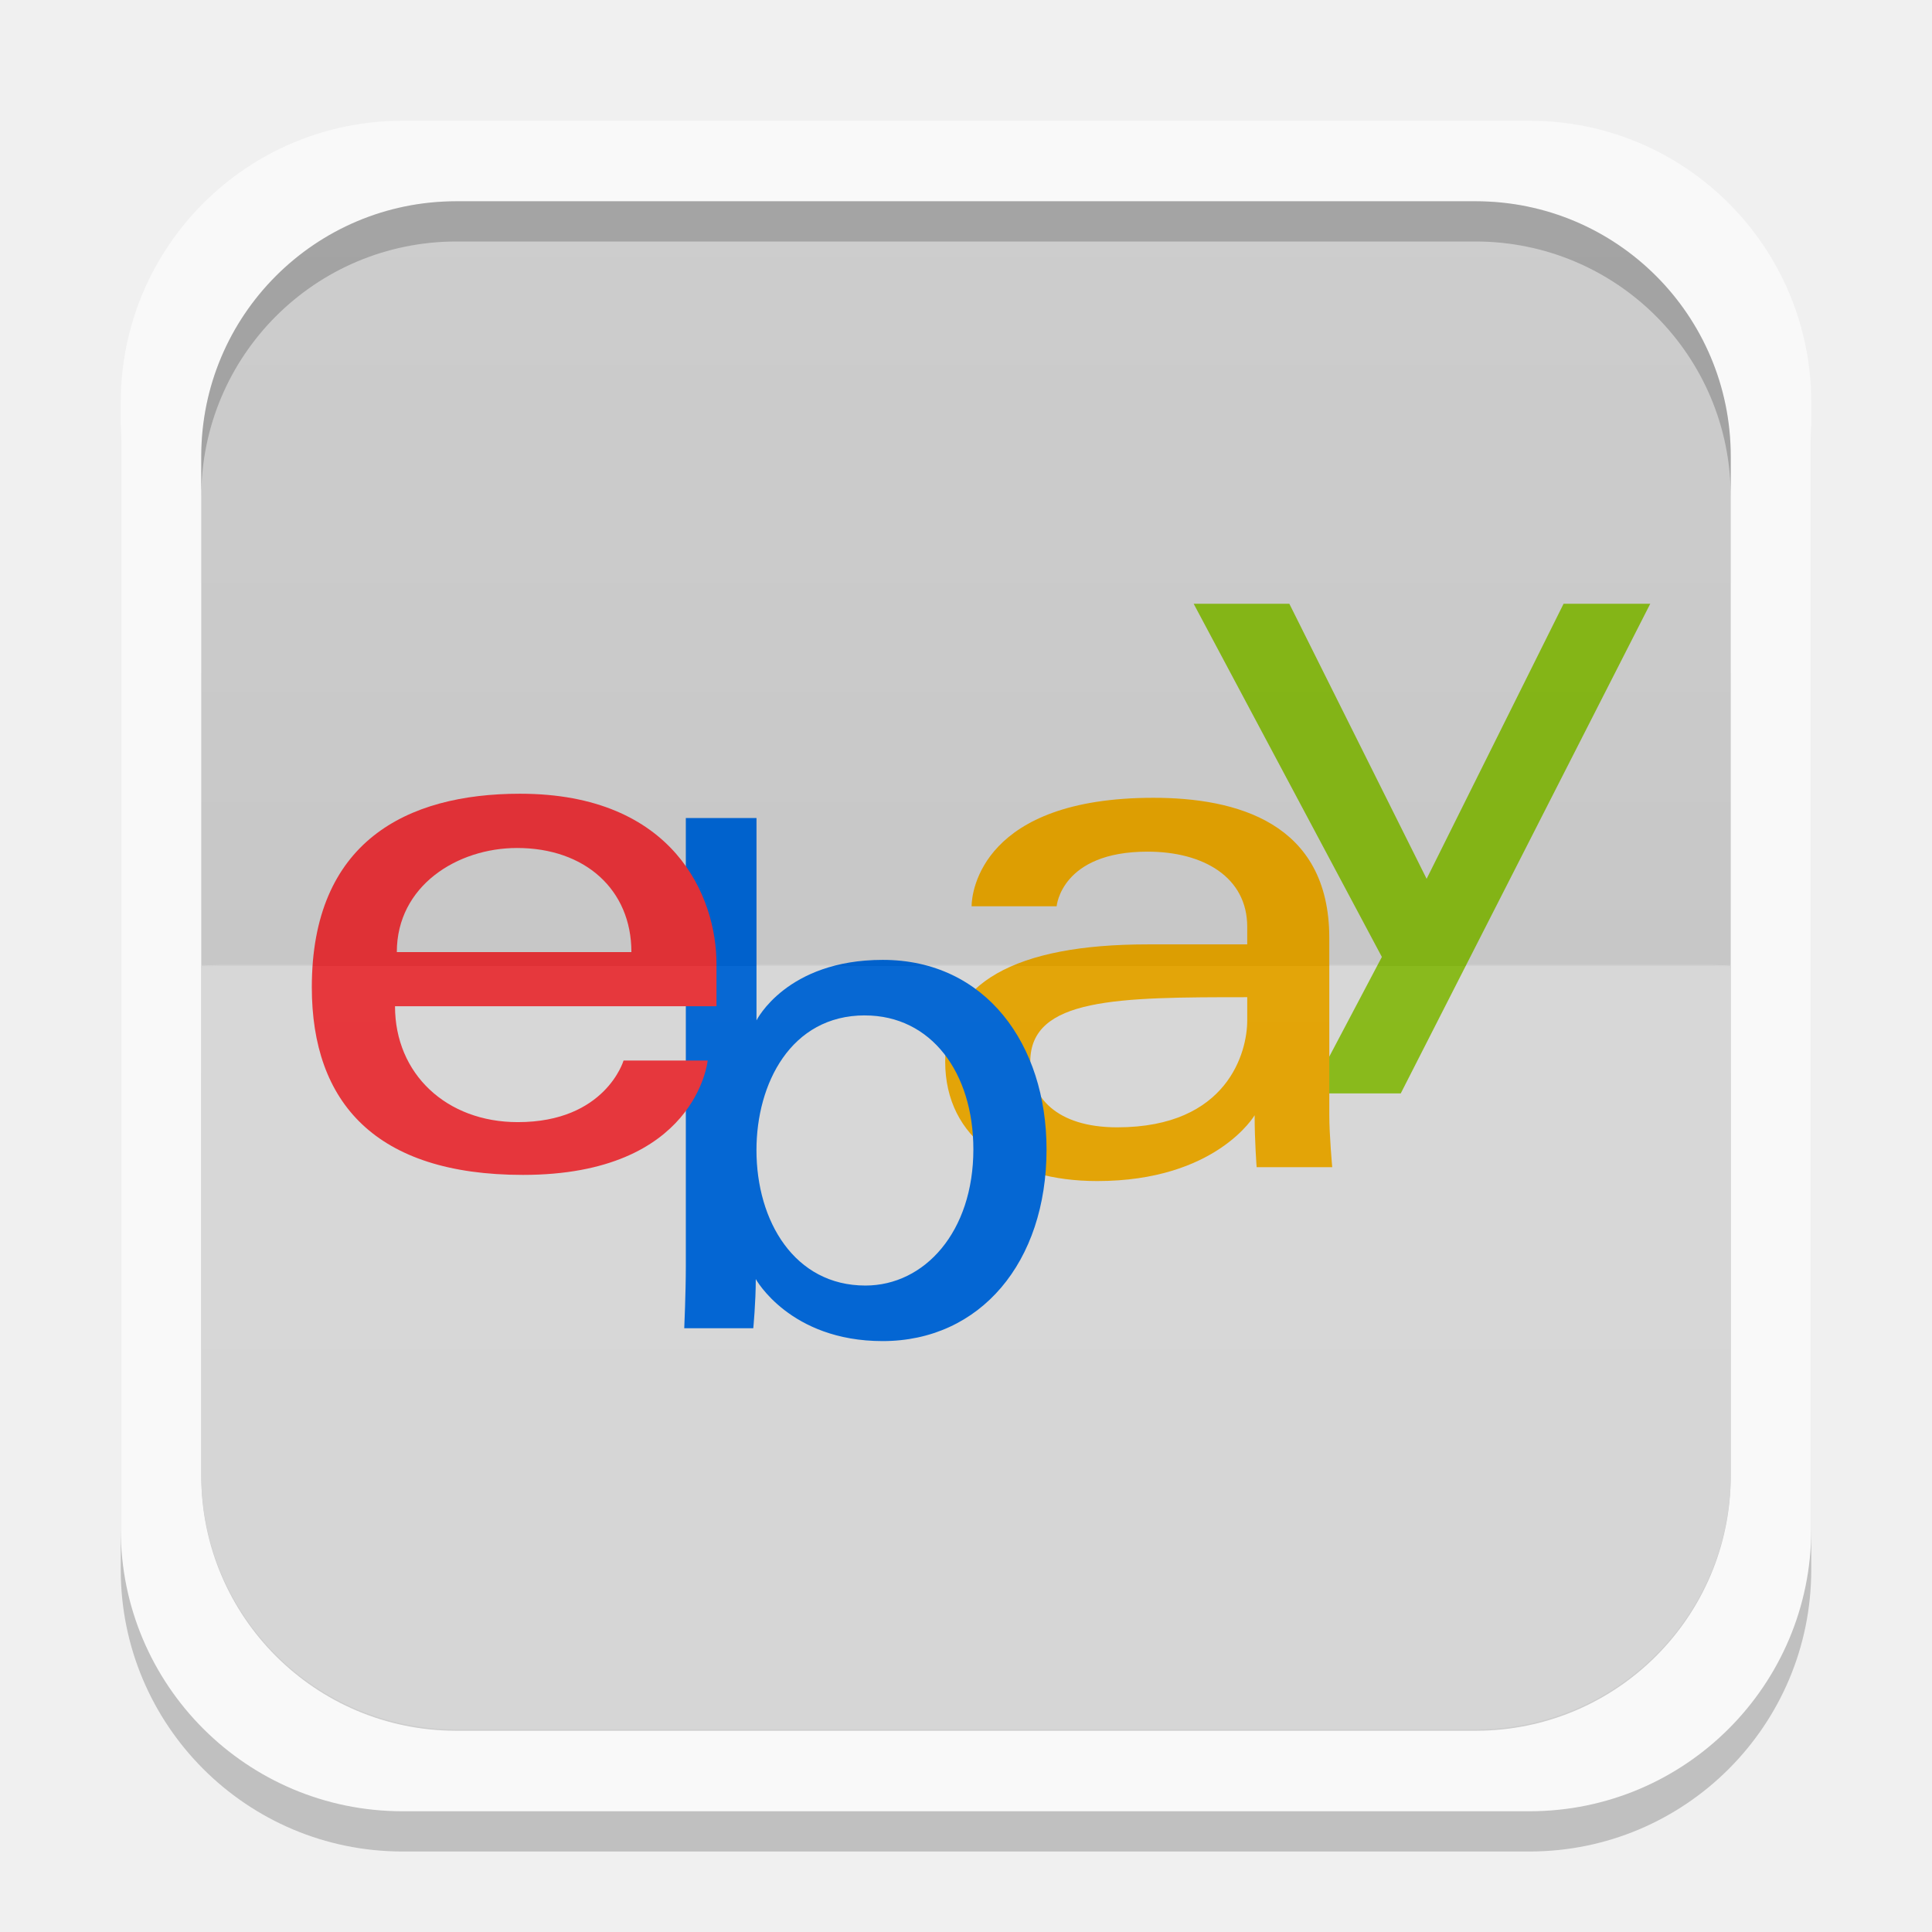
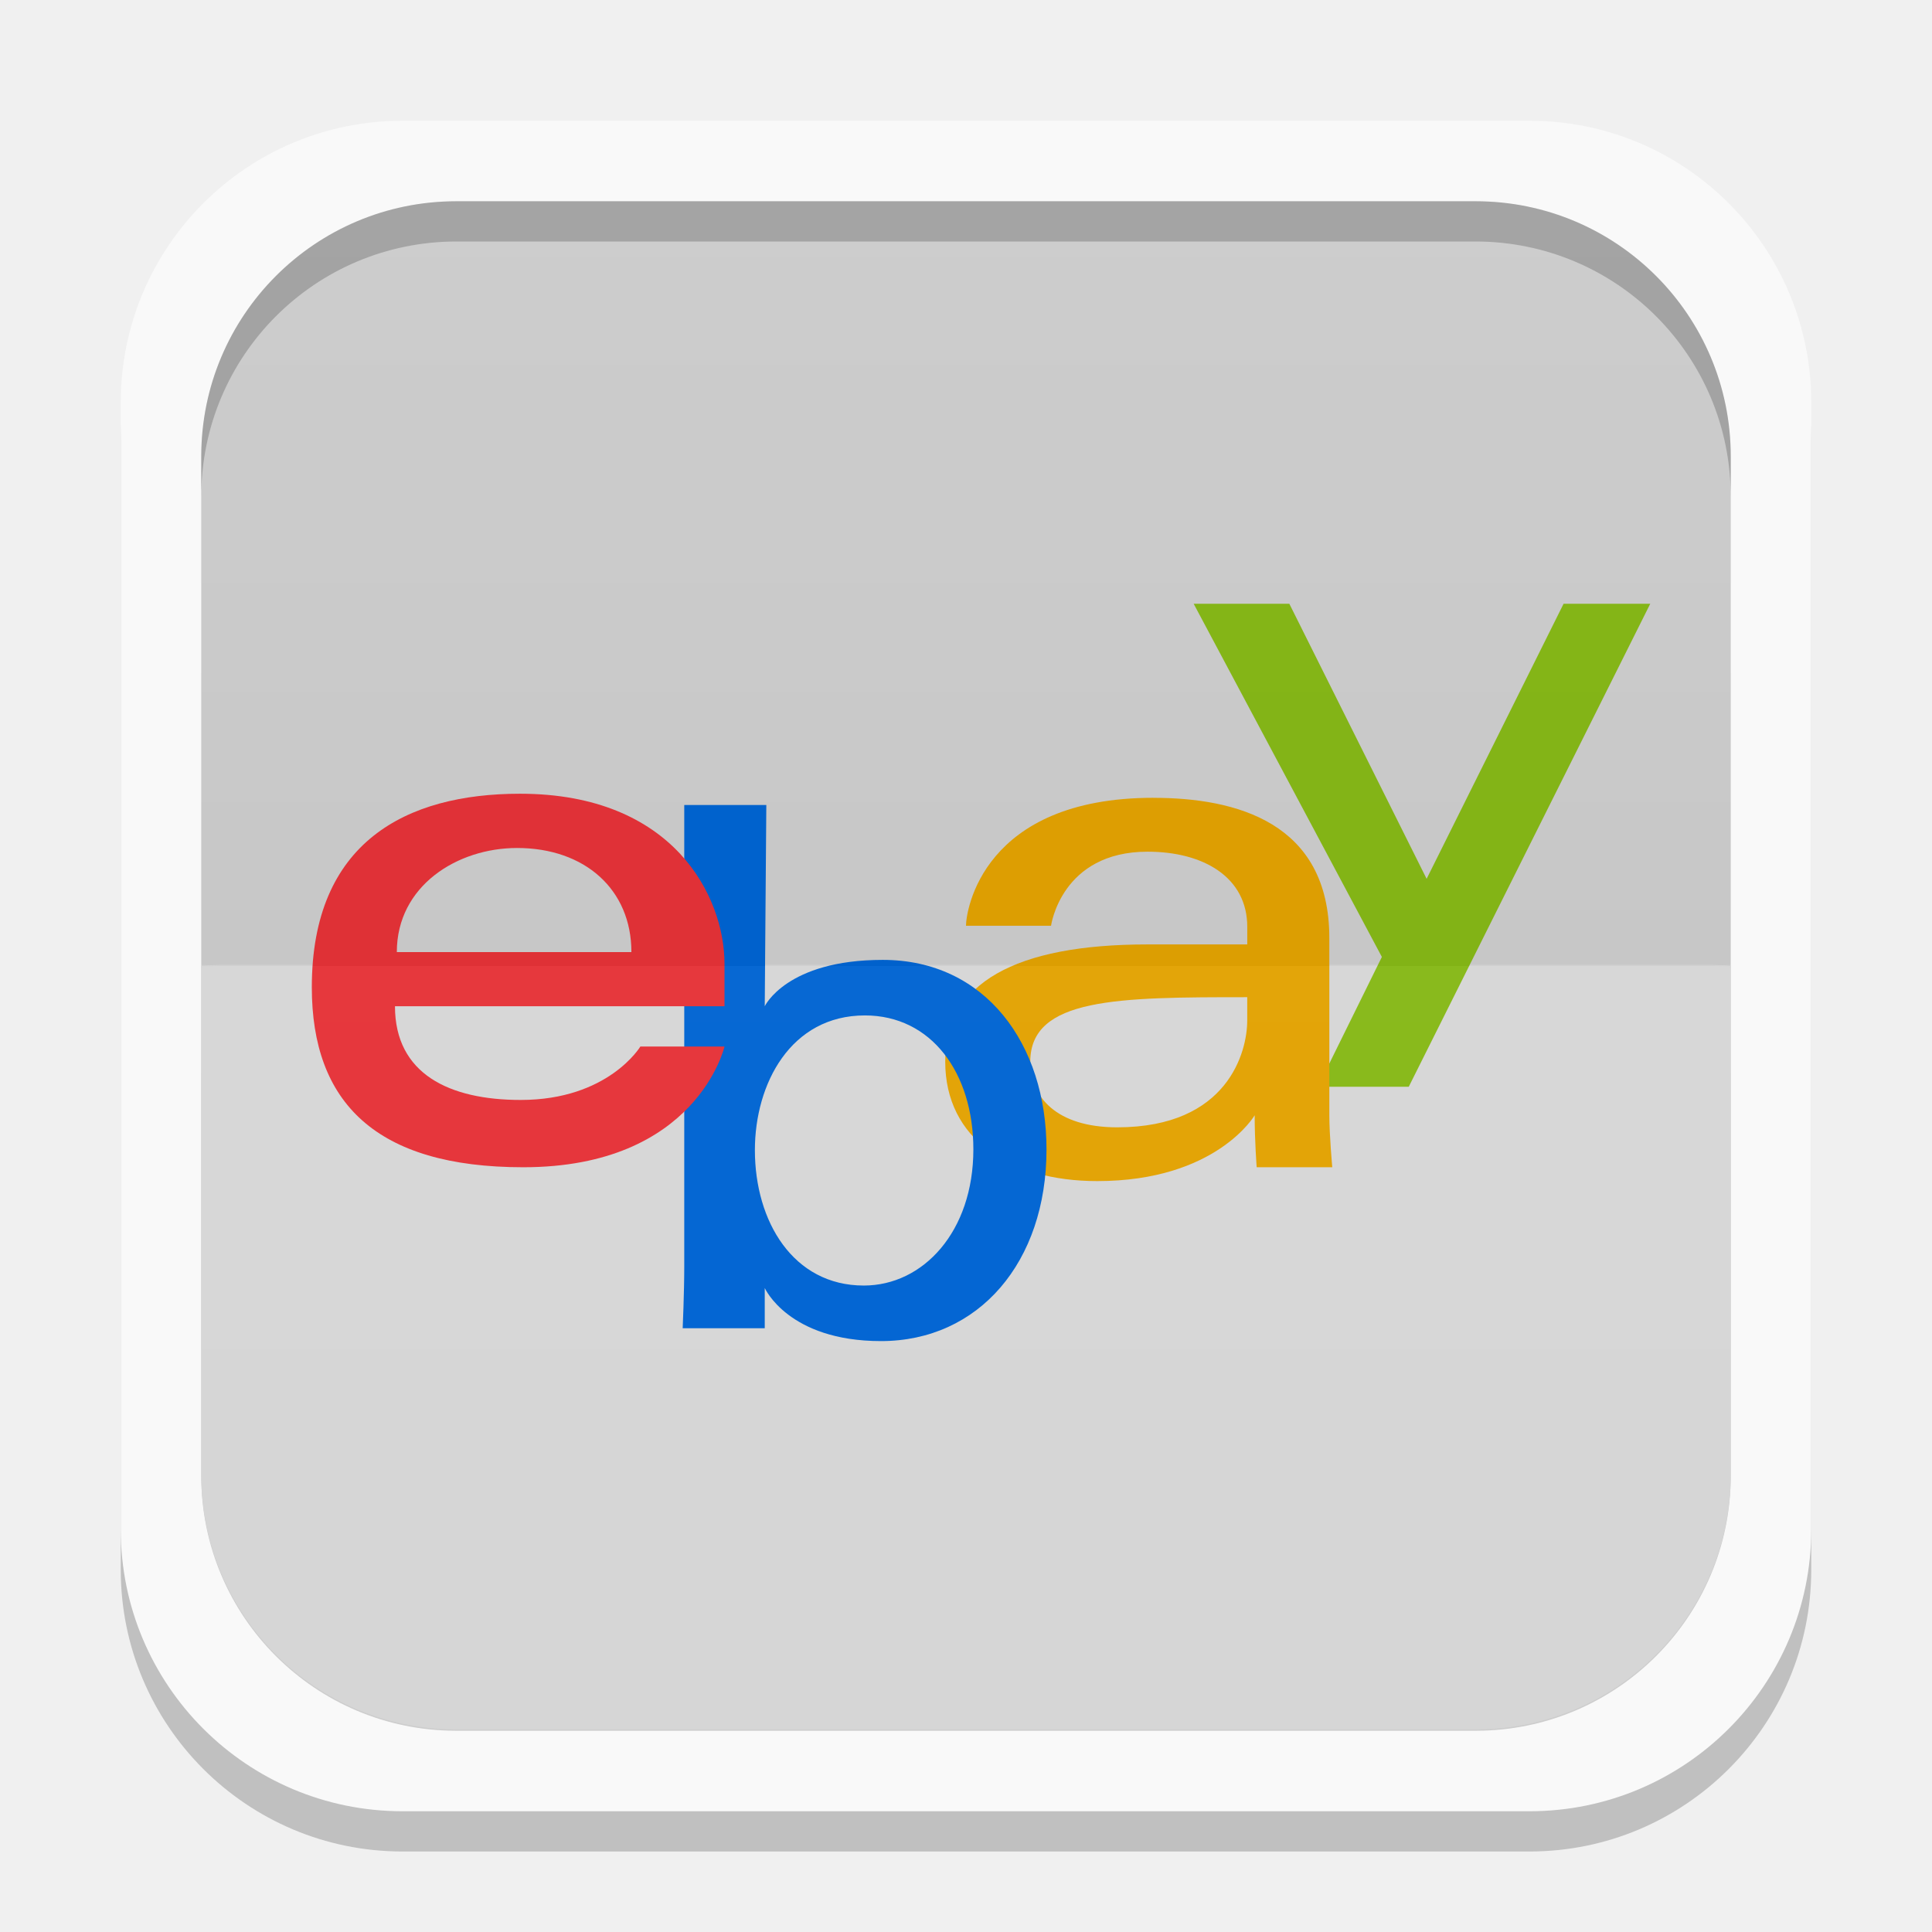
<svg xmlns="http://www.w3.org/2000/svg" xmlns:xlink="http://www.w3.org/1999/xlink" width="48" height="48" id="svg2" version="1.1">
  <defs id="defs4">
    <linearGradient id="linearGradient3833">
      <stop style="stop-color:#000000;stop-opacity:1;" offset="0" id="stop3835" />
      <stop style="stop-color:#000000;stop-opacity:0;" offset="1" id="stop3837" />
    </linearGradient>
    <linearGradient id="linearGradient3816">
      <stop id="stop3818" offset="0" style="stop-color:#ffffff;stop-opacity:1;" />
      <stop id="stop3820" offset="1" style="stop-color:#ffffff;stop-opacity:0;" />
    </linearGradient>
    <linearGradient id="linearGradient3789">
      <stop style="stop-color:#000000;stop-opacity:1;" offset="0" id="stop3791" />
      <stop style="stop-color:#000000;stop-opacity:0;" offset="1" id="stop3793" />
    </linearGradient>
    <linearGradient x2="0" gradientUnits="userSpaceOnUse" y2="267.598" y1="279.088" id="linearGradient4075" xlink:href="#linearGradient4460" gradientTransform="matrix(1.10528,0,0,1.10528,-134.2829,-295.7706)" />
    <linearGradient id="linearGradient4460">
      <stop id="stop17" style="stop-color:#cb3223" offset="0" />
      <stop id="stop19" style="stop-color:#e16913" offset="1" />
    </linearGradient>
    <linearGradient x2="10.16" gradientUnits="userSpaceOnUse" x1="3.387" id="linearGradient4030" xlink:href="#linearGradient4460-3" gradientTransform="translate(0,1e-5)" />
    <linearGradient id="linearGradient4460-3">
      <stop id="stop11" style="stop-color:#f9d7c6" offset="0" />
      <stop id="stop13" style="stop-color:#f9f9ff" offset="1" />
    </linearGradient>
    <clipPath id="clipPath6" clipPathUnits="userSpaceOnUse">
      <path id="path8" d="M -670.14,51.863 L -114.616,405.003 L -257.111,510.326 L -514.221,-71.013 L -670.14,51.863 z" style="fill:#fff;fill-rule:evenodd" />
    </clipPath>
    <linearGradient xlink:href="#linearGradient4460" id="linearGradient3837" gradientUnits="userSpaceOnUse" gradientTransform="matrix(1.10528,0,0,1.10528,-134.2829,-295.7706)" y1="279.088" x2="0" y2="267.598" />
    <linearGradient xlink:href="#linearGradient4460" id="linearGradient3842" gradientUnits="userSpaceOnUse" gradientTransform="matrix(3.916346,0,0,3.916346,-416.9212,-49.09352)" y1="279.088" x2="0" y2="267.598" />
    <linearGradient xlink:href="#linearGradient4460" id="linearGradient3851" x1="535.501" y1="1357.267" x2="535.501" y2="1116.021" gradientUnits="userSpaceOnUse" />
    <linearGradient xlink:href="#linearGradient4460" id="linearGradient3853" gradientUnits="userSpaceOnUse" x1="535.501" y1="1357.267" x2="535.501" y2="1116.021" />
    <linearGradient xlink:href="#linearGradient3789" id="linearGradient3799" gradientUnits="userSpaceOnUse" x1="25" y1="1004.362" x2="25" y2="1028.362" gradientTransform="matrix(1,0,0,-1,86,2032.724)" />
    <linearGradient xlink:href="#linearGradient3816" id="linearGradient3814" gradientUnits="userSpaceOnUse" gradientTransform="translate(86,24)" x1="25" y1="1004.362" x2="25" y2="1028.362" />
    <radialGradient xlink:href="#linearGradient3833" id="radialGradient3839" cx="24" cy="1028.362" fx="24" fy="1028.362" r="24" gradientUnits="userSpaceOnUse" />
    <linearGradient y2="1028.362" x2="25" y1="1004.362" x1="25" gradientTransform="matrix(0.2822222,0,0,0.2822222,13.54667,-276.68)" gradientUnits="userSpaceOnUse" id="linearGradient3111" xlink:href="#linearGradient3816-1" />
    <linearGradient y2="1028.362" x2="25" y1="1004.362" x1="25" gradientTransform="matrix(0.2822222,0,0,-0.2822222,25.96443,290.2267)" gradientUnits="userSpaceOnUse" id="linearGradient3108" xlink:href="#linearGradient3789-3" />
    <linearGradient id="linearGradient3833-9">
      <stop style="stop-color:#000000;stop-opacity:1;" offset="0" id="stop3835-9" />
      <stop style="stop-color:#000000;stop-opacity:0;" offset="1" id="stop3837-0" />
    </linearGradient>
    <linearGradient id="linearGradient3816-1">
      <stop id="stop3818-9" offset="0" style="stop-color:#ffffff;stop-opacity:1;" />
      <stop id="stop3820-0" offset="1" style="stop-color:#ffffff;stop-opacity:0;" />
    </linearGradient>
    <linearGradient id="linearGradient3789-3">
      <stop style="stop-color:#000000;stop-opacity:1;" offset="0" id="stop3791-1" />
      <stop style="stop-color:#000000;stop-opacity:0;" offset="1" id="stop3793-3" />
    </linearGradient>
    <linearGradient x2="0" gradientUnits="userSpaceOnUse" y2="267.598" y1="279.088" id="linearGradient4075-2" xlink:href="#linearGradient4460-36" gradientTransform="matrix(1.10528,0,0,1.10528,-134.2829,-295.7706)" />
    <linearGradient id="linearGradient4460-36">
      <stop id="stop17-2" style="stop-color:#cb3223" offset="0" />
      <stop id="stop19-5" style="stop-color:#e16913" offset="1" />
    </linearGradient>
    <linearGradient x2="10.16" gradientUnits="userSpaceOnUse" x1="3.387" id="linearGradient4030-0" xlink:href="#linearGradient4460-3-4" gradientTransform="translate(0,1e-5)" />
    <linearGradient id="linearGradient4460-3-4">
      <stop id="stop11-6" style="stop-color:#f9d7c6" offset="0" />
      <stop id="stop13-4" style="stop-color:#f9f9ff" offset="1" />
    </linearGradient>
    <clipPath id="clipPath6-2" clipPathUnits="userSpaceOnUse">
      <path id="path8-8" d="M -670.14,51.863 L -114.616,405.003 L -257.111,510.326 L -514.221,-71.013 L -670.14,51.863 z" style="fill:#fff;fill-rule:evenodd" />
    </clipPath>
    <linearGradient xlink:href="#linearGradient4460-36" id="linearGradient3837-8" gradientUnits="userSpaceOnUse" gradientTransform="matrix(1.10528,0,0,1.10528,-134.2829,-295.7706)" y1="279.088" x2="0" y2="267.598" />
    <linearGradient xlink:href="#linearGradient4460-36" id="linearGradient3842-3" gradientUnits="userSpaceOnUse" gradientTransform="matrix(3.916346,0,0,3.916346,-416.9212,-49.09352)" y1="279.088" x2="0" y2="267.598" />
    <linearGradient xlink:href="#linearGradient4460-36" id="linearGradient3851-1" x1="535.501" y1="1357.267" x2="535.501" y2="1116.021" gradientUnits="userSpaceOnUse" />
    <linearGradient xlink:href="#linearGradient4460-36" id="linearGradient3853-4" gradientUnits="userSpaceOnUse" x1="535.501" y1="1357.267" x2="535.501" y2="1116.021" />
    <linearGradient xlink:href="#linearGradient3789-3" id="linearGradient3799-2" gradientUnits="userSpaceOnUse" x1="25" y1="1004.362" x2="25" y2="1028.362" gradientTransform="matrix(1,0,0,-1,0,2032.724)" />
    <linearGradient xlink:href="#linearGradient3816-1" id="linearGradient3814-8" gradientUnits="userSpaceOnUse" gradientTransform="translate(0,24)" x1="25" y1="1004.362" x2="25" y2="1028.362" />
    <radialGradient xlink:href="#linearGradient3833-9" id="radialGradient3839-7" cx="24" cy="1028.362" fx="24" fy="1028.362" r="24" gradientUnits="userSpaceOnUse" />
    <linearGradient gradientTransform="matrix(0.2822222,0,0,0.2822222,14.67555,0)" y2="48" x2="25" y1="24" x1="25" gradientUnits="userSpaceOnUse" id="linearGradient3818" xlink:href="#linearGradient3807" />
    <linearGradient gradientTransform="matrix(0.2822222,0,0,0.2822222,5e-7,-6.3e-6)" y2="48" x2="25" y1="24" x1="25" gradientUnits="userSpaceOnUse" id="linearGradient3814-3" xlink:href="#linearGradient3794" />
    <linearGradient gradientTransform="matrix(-0.2822222,0,0,-0.2822222,13.54667,13.54667)" gradientUnits="userSpaceOnUse" y2="48" x2="25" y1="24" x1="25" id="linearGradient3809" xlink:href="#linearGradient3807" />
    <linearGradient y2="7" x2="11" y1="28" x1="28" gradientTransform="matrix(0.2822222,0,0,0.2822222,-15.24,0)" gradientUnits="userSpaceOnUse" id="linearGradient3024" xlink:href="#linearGradient3807" />
    <linearGradient gradientTransform="matrix(0.2822222,0,0,0.2822222,-15.24,0)" y2="44" x2="42" y1="28" x1="28" gradientUnits="userSpaceOnUse" id="linearGradient3817" xlink:href="#linearGradient3794" />
    <linearGradient gradientTransform="scale(0.2822222,0.2822222)" gradientUnits="userSpaceOnUse" y2="7" x2="11" y1="28" x1="28" id="linearGradient3813" xlink:href="#linearGradient3807" />
    <linearGradient gradientUnits="userSpaceOnUse" y2="44" x2="42" y1="28" x1="28" id="linearGradient3800" xlink:href="#linearGradient3794" />
    <clipPath clipPathUnits="userSpaceOnUse" id="clipPath3785">
      <rect width="20" x="1" y="1" rx="2" height="20" style="fill:#fff;fill-rule:evenodd" id="rect3787" />
    </clipPath>
    <clipPath clipPathUnits="userSpaceOnUse" id="clipPath3789">
      <rect width="84" x="6" y="6" rx="6" height="84" style="fill:#fff" id="rect3791" />
    </clipPath>
    <clipPath clipPathUnits="userSpaceOnUse" id="clipPath3793">
      <path d="M 54.1,12.5 12.9,54.7 C -2.7,70.3 23,69 32.3,74.9 36.6,77.7 18.5,81.3 22.2,85 c 3.6,3.7 21.7,7.1 25.3,10.7 3.6,3.7 -7.3,7.6 -3.7,11.3 3.5,3.7 11.9,0.2 13.4,8.6 1.1,6.2 15.4,3.1 21.8,-2.2 4,-3.4 -6.9,-3.4 -3.3,-7.1 9,-9.1 17,-4.1 20.3,-12.5 1.8,-4.5 -13.6,-7.7 -9.5,-10.6 9.8,-6.9 45.8,-10.4 29.2,-27 L 73,12.5 c -5.3,-5 -14,-5 -18.9,0 z m -9.9,64.7 c 0.9,0 30.8,4 19.3,7.1 -4.4,1.2 -24.6,-7.1 -19.3,-7.1 z m 57.2,16.6 c 0,2.1 16.3,3.3 15.4,-0.5 -1.3,-6.4 -13.6,-5.9 -15.4,0.5 z m -69.5,11.1 c 3.7,3.2 9.3,-0.7 11.1,-5.2 -3.6,-4.7 -16.9,0.3 -11.1,5.2 z m 67.5,-6.7 c -4.6,4.2 0.8,8.6 5.3,5.7 1.2,-0.8 -0.1,-4.7 -5.3,-5.7 z" id="path3795" />
    </clipPath>
    <clipPath clipPathUnits="userSpaceOnUse" id="clipPath3797">
      <rect width="96" x="-100" y="-0" height="96" style="fill:#fff" id="rect3799" />
    </clipPath>
    <clipPath clipPathUnits="userSpaceOnUse" id="clipPath3801">
      <path d="M 95.311,352.545 L 476.403,352.545 L 476.403,71.423 L 95.311,71.423 L 95.311,352.545 z" id="path3803" />
    </clipPath>
    <clipPath clipPathUnits="userSpaceOnUse" id="clipPath3805">
      <path d="M 93.311,354.545 L 478.511,354.545 L 478.511,69.185 L 93.311,69.185 L 93.311,354.545 z" id="path3807" />
    </clipPath>
    <clipPath clipPathUnits="userSpaceOnUse" id="clipPath3809">
      <path d="M 93.311,69.185 L 478.511,69.185 L 478.511,354.545 L 93.311,354.545 L 93.311,69.185 z" id="path3811" />
    </clipPath>
    <clipPath clipPathUnits="userSpaceOnUse" id="clipPath3813">
      <path d="M 92.311,355.545 L 479.511,355.545 L 479.511,68.185 L 92.311,68.185 L 92.311,355.545 z" id="path3815" />
    </clipPath>
    <linearGradient y2="268.33" x2="0" y1="279.096" gradientTransform="matrix(1.078933,0,0,1.078933,-130.9204,-288.5589)" gradientUnits="userSpaceOnUse" id="linearGradient3010" xlink:href="#linearGradient4460-5" />
    <linearGradient gradientUnits="userSpaceOnUse" x2="12.7" x1=".847" id="linearGradient3830" xlink:href="#linearGradient3824" />
    <linearGradient x2="0" gradientUnits="userSpaceOnUse" y2="268.33" y1="279.096" id="linearGradient3835" xlink:href="#linearGradient4460-5" gradientTransform="matrix(1.09524,0,0,1.09524,-133.0018,-293.022)" />
    <linearGradient id="linearGradient3824">
      <stop id="stop12" style="stop-color:#2a94c8" offset="0" />
      <stop id="stop14" style="stop-color:#e35472" offset=".519" />
      <stop id="stop16" style="stop-color:#e68031" offset="1" />
    </linearGradient>
    <linearGradient id="linearGradient4460-5">
      <stop id="stop7" style="stop-color:#2d2d2d;stop-opacity:1;" offset="0" />
      <stop id="stop9" style="stop-color:#333333;stop-opacity:1;" offset="1" />
    </linearGradient>
    <linearGradient id="linearGradient3794">
      <stop id="stop3796" offset="0" style="stop-color:#ffffff;stop-opacity:1;" />
      <stop id="stop3798" offset="1" style="stop-color:#ffffff;stop-opacity:0;" />
    </linearGradient>
    <linearGradient id="linearGradient3807">
      <stop id="stop3809" offset="0" style="stop-color:#000000;stop-opacity:1;" />
      <stop id="stop3811" offset="1" style="stop-color:#000000;stop-opacity:0;" />
    </linearGradient>
    <linearGradient xlink:href="#linearGradient3807" id="linearGradient3177" gradientUnits="userSpaceOnUse" gradientTransform="matrix(-1,0,0,-1,48,1052.362)" x1="25" y1="24" x2="25" y2="48" />
    <linearGradient xlink:href="#linearGradient3794" id="linearGradient3181" gradientUnits="userSpaceOnUse" gradientTransform="translate(1.7289841e-6,1004.362)" x1="25" y1="24" x2="25" y2="48" />
    <linearGradient xlink:href="#linearGradient3816-1" id="linearGradient3981" x1="24" y1="1028.362" x2="24" y2="1047.362" gradientUnits="userSpaceOnUse" />
    <linearGradient xlink:href="#linearGradient3833-9" id="linearGradient3985" gradientUnits="userSpaceOnUse" x1="24" y1="1028.362" x2="24" y2="1047.362" gradientTransform="matrix(1,0,0,-1,0,2056.724)" />
    <linearGradient gradientTransform="translate(0,-1004.362)" y2="1047.362" x2="24" y1="1028.362" x1="24" gradientUnits="userSpaceOnUse" id="linearGradient3111-7" xlink:href="#linearGradient3816-1-1" />
    <linearGradient id="linearGradient3816-1-1">
      <stop id="stop3818-9-1" offset="0" style="stop-color:#ffffff;stop-opacity:1;" />
      <stop id="stop3820-0-9" offset="1" style="stop-color:#ffffff;stop-opacity:0;" />
    </linearGradient>
    <linearGradient xlink:href="#linearGradient3833-9-0" id="linearGradient3985-4" gradientUnits="userSpaceOnUse" x1="24" y1="1028.362" x2="24" y2="1047.362" gradientTransform="matrix(1,0,0,-1,0,1052.362)" />
    <linearGradient id="linearGradient3833-9-0">
      <stop style="stop-color:#000000;stop-opacity:1;" offset="0" id="stop3835-9-6" />
      <stop style="stop-color:#000000;stop-opacity:0;" offset="1" id="stop3837-0-1" />
    </linearGradient>
  </defs>
  <g id="layer3">
    <rect ry="7" rx="7" y="4" x="3" height="42" width="42" id="rect3987" style="opacity:0.2;fill:#000000;fill-opacity:1;stroke:none;display:inline" />
    <rect style="fill:#f9f9f9;fill-opacity:1;stroke:none;display:inline" id="rect3002" width="42" height="42" x="3" y="3" rx="7" ry="7" />
  </g>
  <g id="layer4">
    <rect ry="6.333" rx="6.333" y="5" x="5" height="38" width="38" id="rect3958" style="fill:#cdcdcd;fill-opacity:1;stroke:none" />
    <path style="fill:#d6d6d6;fill-opacity:1;stroke:none" d="M 5.531,23.969 C 5.35,23.969 5.176,23.991 5,24 l 0,12.625 c 0,3.509 2.835,6.344 6.344,6.344 l 25.312,0 C 40.165,42.969 43,40.134 43,36.625 L 43,24 c -0.176,-0.01 -0.35,-0.031 -0.531,-0.031 l -36.938,0 z" id="rect3962" />
  </g>
  <g id="layer1" transform="translate(0,-1004.362)">
-     <path style="fill:#86b817;fill-opacity:1;stroke:none" d="m 29.656,1019.362 2.377,0 3.411,6.834 3.403,-6.834 2.153,0 -6.199,12.166 -2.258,0 1.789,-3.391 z" id="y" />
+     <path style="fill:#86b817;fill-opacity:1;stroke:none" d="m 29.656,1019.362 2.377,0 3.411,6.834 3.403,-6.834 2.153,0 -6,12 -2.258,0 1.59,-3.225 z" id="y" />
    <g id="Layer_1_1_" transform="matrix(0.08203124,0,0,0.08203124,3.026906,1007.368)" />
-     <path style="fill:#e2a202;fill-opacity:1;stroke:none" d="m 28.656,1024.183 c -4.244,0 -4.517,2.324 -4.517,2.695 l 2.113,0 c 0,0 0.111,-1.357 2.258,-1.357 1.396,0 2.477,0.639 2.477,1.867 l 0,0.437 -2.477,0 c -3.288,0 -5.027,0.962 -5.027,2.914 0,1.921 1.606,2.966 3.777,2.966 2.958,0 3.911,-1.635 3.911,-1.635 0,0.65 0.05,1.291 0.05,1.291 l 1.878,0 c 0,0 -0.073,-0.794 -0.073,-1.302 l 0,-4.391 c 0,-2.879 -2.323,-3.485 -4.371,-3.485 z m 2.331,4.954 0,0.583 c 0,0.76 -0.469,2.65 -3.23,2.65 -1.512,0 -2.16,-0.755 -2.16,-1.63 0,-1.592 2.183,-1.603 5.391,-1.603 z" id="a" />
-     <path style="fill:#0064d2;fill-opacity:1;stroke:none" d="m 17.039,1024.686 0,11.154 c 0,0.633 -0.039,1.522 -0.039,1.522 l 1.715,0 c 0,0 0.062,-0.638 0.062,-1.222 0,0 0.847,1.541 3.151,1.541 2.426,0 4.073,-1.958 4.073,-4.763 0,-2.609 -1.513,-4.708 -4.069,-4.708 -2.393,0 -3.137,1.503 -3.137,1.503 l 0,-5.027 z m 4.449,4.904 c 1.647,0 2.695,1.421 2.695,3.328 0,2.045 -1.21,3.383 -2.683,3.383 -1.758,0 -2.706,-1.596 -2.706,-3.365 0,-1.648 0.851,-3.347 2.695,-3.347 z" id="b" />
-     <path style="fill:#e53238;fill-opacity:1;stroke:none" d="m 12.919,1024.082 c -2.821,0 -5.172,1.197 -5.172,4.808 0,2.861 1.581,4.662 5.245,4.662 4.313,0 4.59,-2.841 4.59,-2.841 l -2.09,0 c 0,0 -0.448,1.53 -2.627,1.53 -1.775,0 -3.051,-1.199 -3.051,-2.879 l 7.987,0 0,-1.055 c 0,-1.662 -1.055,-4.225 -4.881,-4.225 z m -0.073,1.348 c 1.689,0 2.841,1.035 2.841,2.586 l -5.828,0 c 0,-1.647 1.503,-2.586 2.987,-2.586 z" id="e" />
+     <path style="fill:#e2a202;fill-opacity:1;stroke:none" d="m 28.656,1024.183 c -4.244,0 -4.656,2.808 -4.656,3.179 l 2.113,0 c 0,0 0.25,-1.84 2.398,-1.84 1.396,0 2.477,0.639 2.477,1.867 l 0,0.437 -2.477,0 c -3.288,0 -5.027,0.962 -5.027,2.914 0,1.921 1.606,2.966 3.777,2.966 2.958,0 3.911,-1.635 3.911,-1.635 0,0.65 0.05,1.291 0.05,1.291 l 1.878,0 c 0,0 -0.073,-0.794 -0.073,-1.302 l 0,-4.391 c 0,-2.879 -2.323,-3.485 -4.371,-3.485 z m 2.331,4.954 0,0.583 c 0,0.76 -0.469,2.65 -3.23,2.65 -1.512,0 -2.16,-0.755 -2.16,-1.63 0,-1.592 2.183,-1.603 5.391,-1.603 z" id="a" />
+     <path style="fill:#0064d2;fill-opacity:1;stroke:none" d="m 17,1024.362 0,11.478 c 0,0.633 -0.039,1.522 -0.039,1.522 l 2.039,0 c 0,0 0,-0.416 0,-1 0,0 0.584,1.319 2.888,1.319 2.426,0 4.112,-1.958 4.112,-4.763 0,-2.609 -1.513,-4.708 -4.069,-4.708 -2.393,0 -2.931,1.152 -2.931,1.152 l 0.039,-5 z m 4.488,5.228 c 1.647,0 2.695,1.421 2.695,3.328 0,2.045 -1.249,3.383 -2.722,3.383 -1.758,0 -2.706,-1.596 -2.706,-3.365 0,-1.648 0.89,-3.346 2.733,-3.346 z" id="b" />
+     <path style="fill:#e53238;fill-opacity:1;stroke:none" d="m 12.919,1024.082 c -2.821,0 -5.172,1.197 -5.172,4.808 0,2.861 1.589,4.472 5.253,4.472 4.313,0 5,-3 5,-3 l -2.09,0 c 0,0 -0.794,1.328 -2.973,1.328 -1.775,0 -3.124,-0.648 -3.124,-2.328 l 8.187,0 0,-1.055 c 0,-1.662 -1.255,-4.225 -5.081,-4.225 z m -0.073,1.348 c 1.689,0 2.841,1.035 2.841,2.586 l -5.828,0 c 0,-1.647 1.503,-2.586 2.987,-2.586 z" id="e" />
  </g>
  <g id="layer2" style="display:inline">
    <path style="opacity:0.2;fill:#000000;fill-opacity:1;stroke:none;display:inline" d="M 11.344,5 C 7.835,5 5,7.835 5,11.344 l 0,1 C 5,8.835 7.835,6 11.344,6 l 25.312,0 C 40.165,6 43,8.835 43,12.344 l 0,-1 C 43,7.835 40.165,5 36.656,5 l -25.312,0 z" id="rect3967-3" />
    <path id="path3973-7" d="M 5.531,24 C 5.35,24 5.176,24.022 5,24.031 l 0,12.625 c 0,3.509 2.835,6.344 6.344,6.344 l 25.312,0 C 40.165,43 43,40.165 43,36.656 L 43,24.031 C 42.824,24.021 42.65,24 42.469,24 l -36.938,0 z" style="opacity:0.03;fill:url(#linearGradient3111-7);fill-opacity:1;stroke:none;display:inline" />
    <path style="opacity:0.03;fill:url(#linearGradient3985-4);fill-opacity:1;stroke:none;display:inline" d="M 5.531,24 C 5.35,24 5.176,23.978 5,23.969 L 5,11.344 C 5,7.835 7.835,5 11.344,5 l 25.312,0 C 40.165,5 43,7.835 43,11.344 l 0,12.625 C 42.824,23.979 42.65,24 42.469,24 l -36.938,0 z" id="path3983-0" />
  </g>
</svg>
